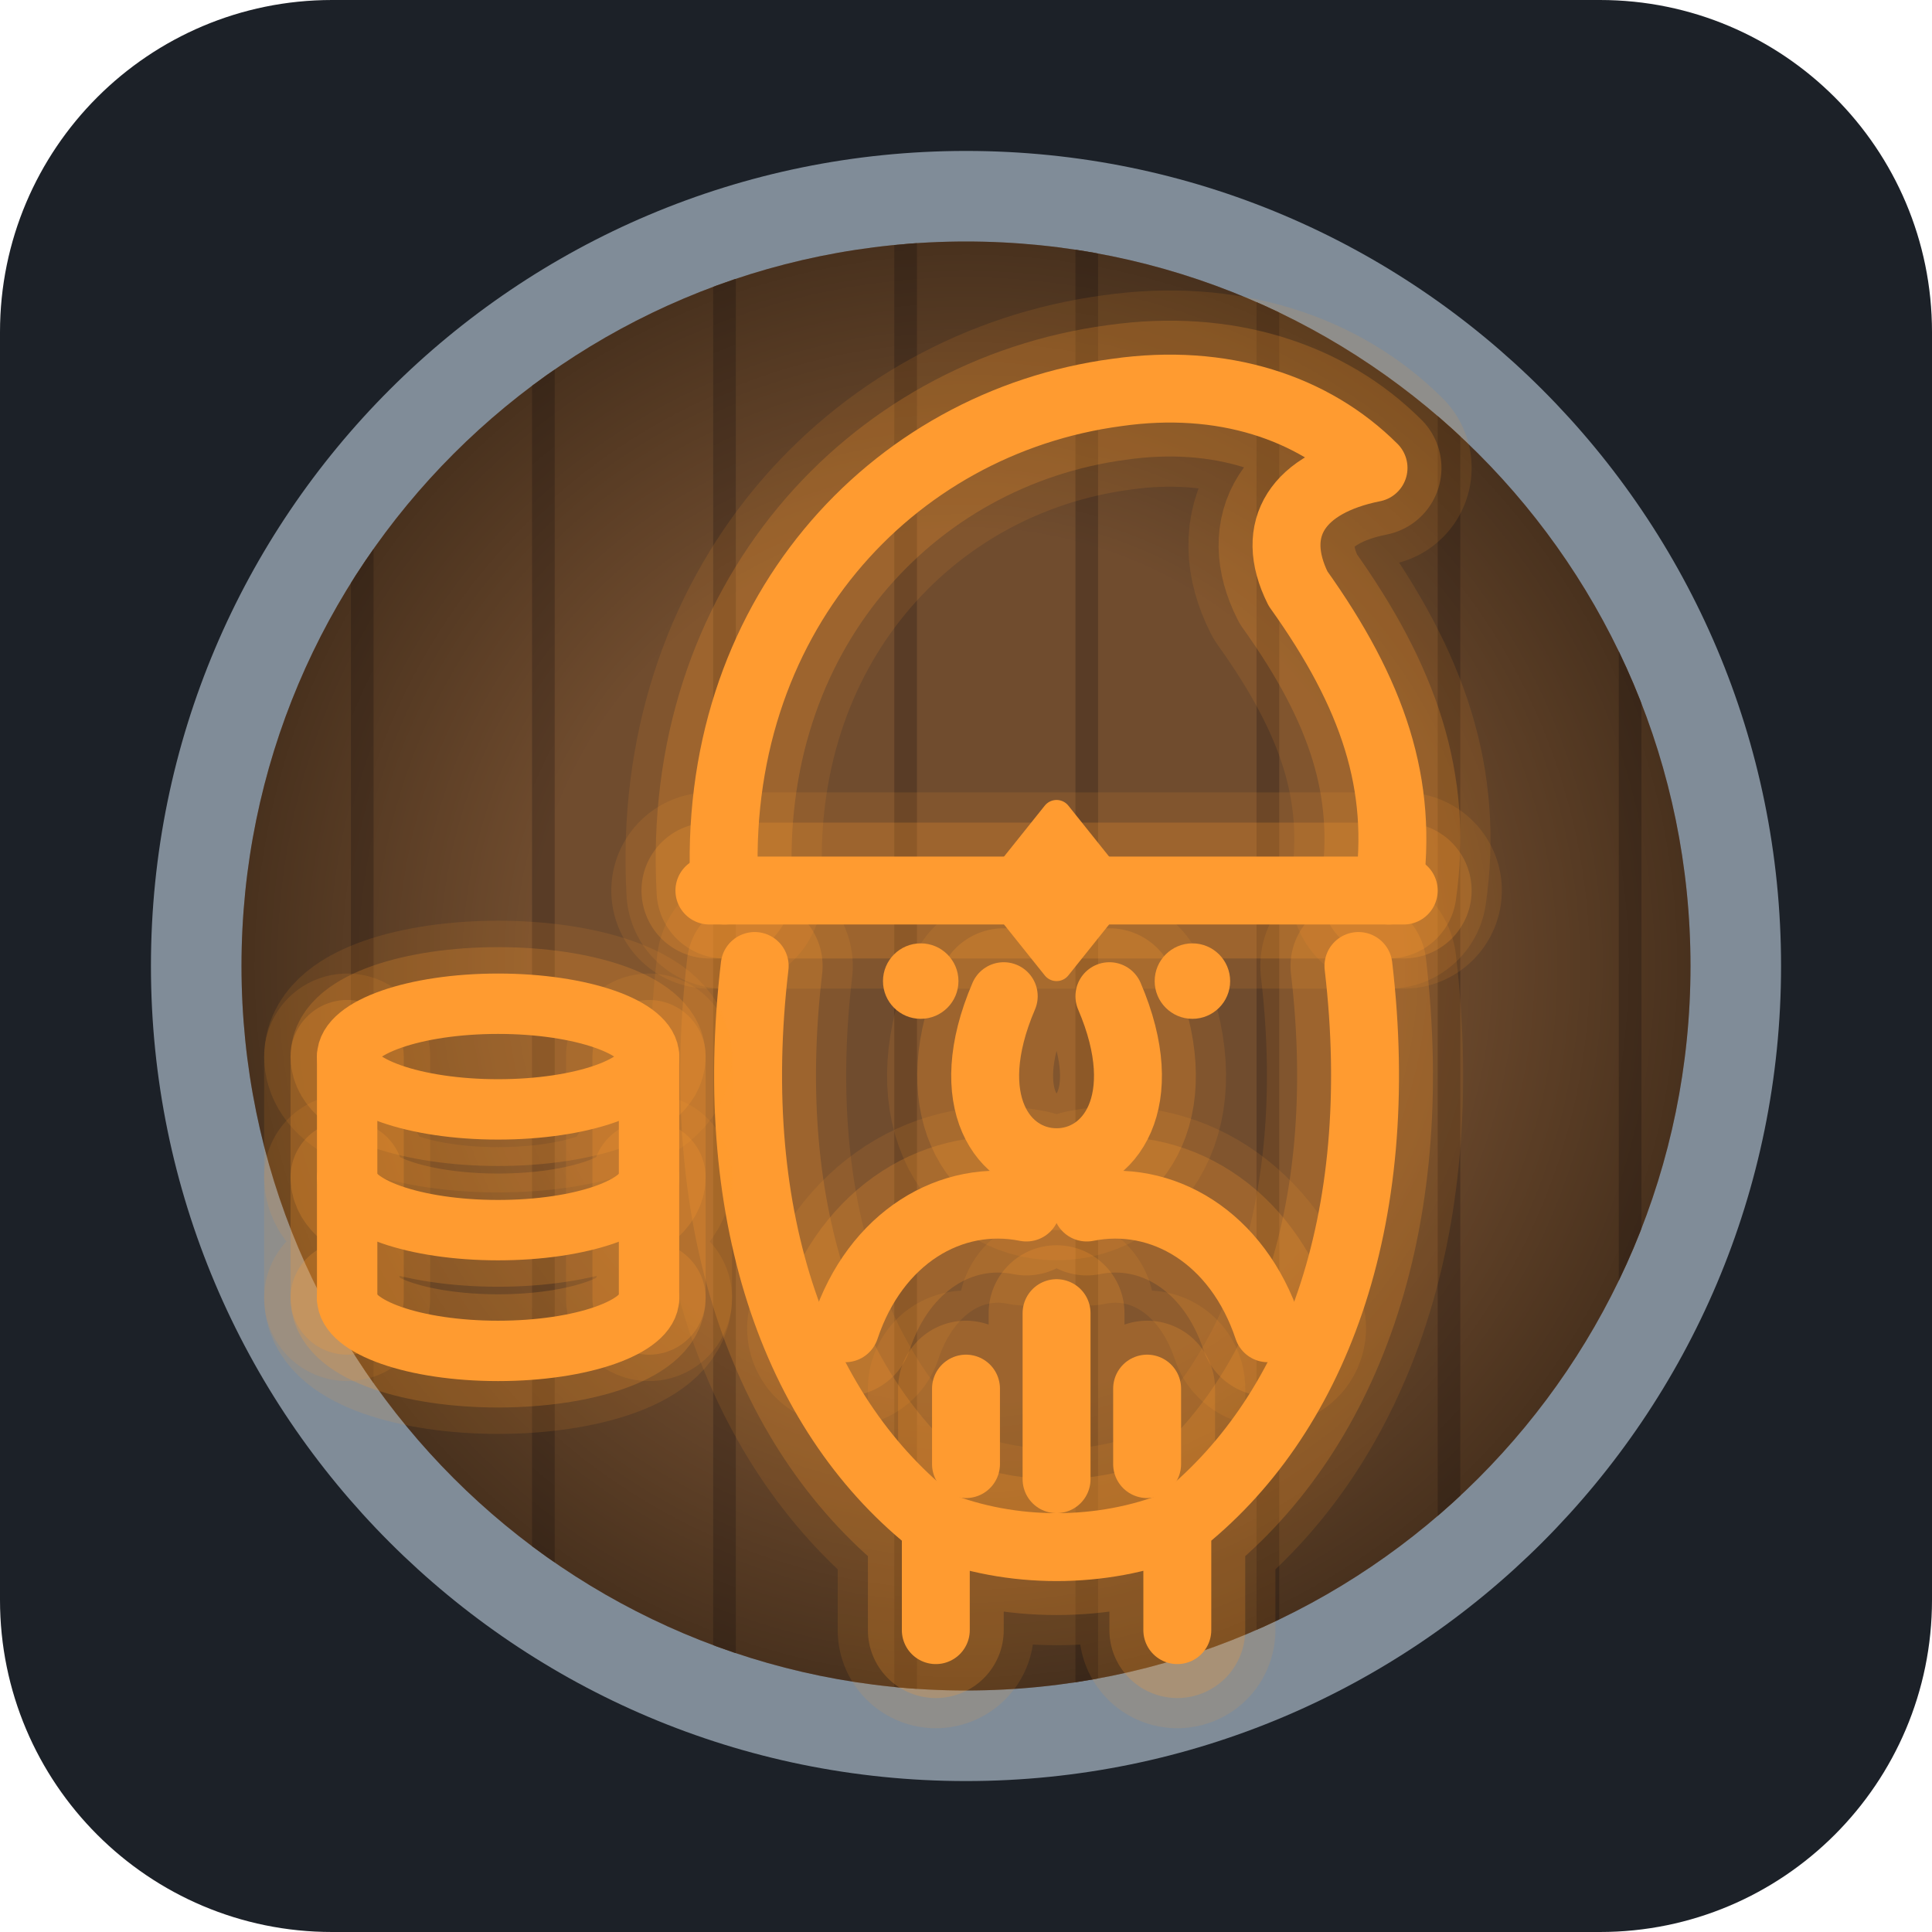
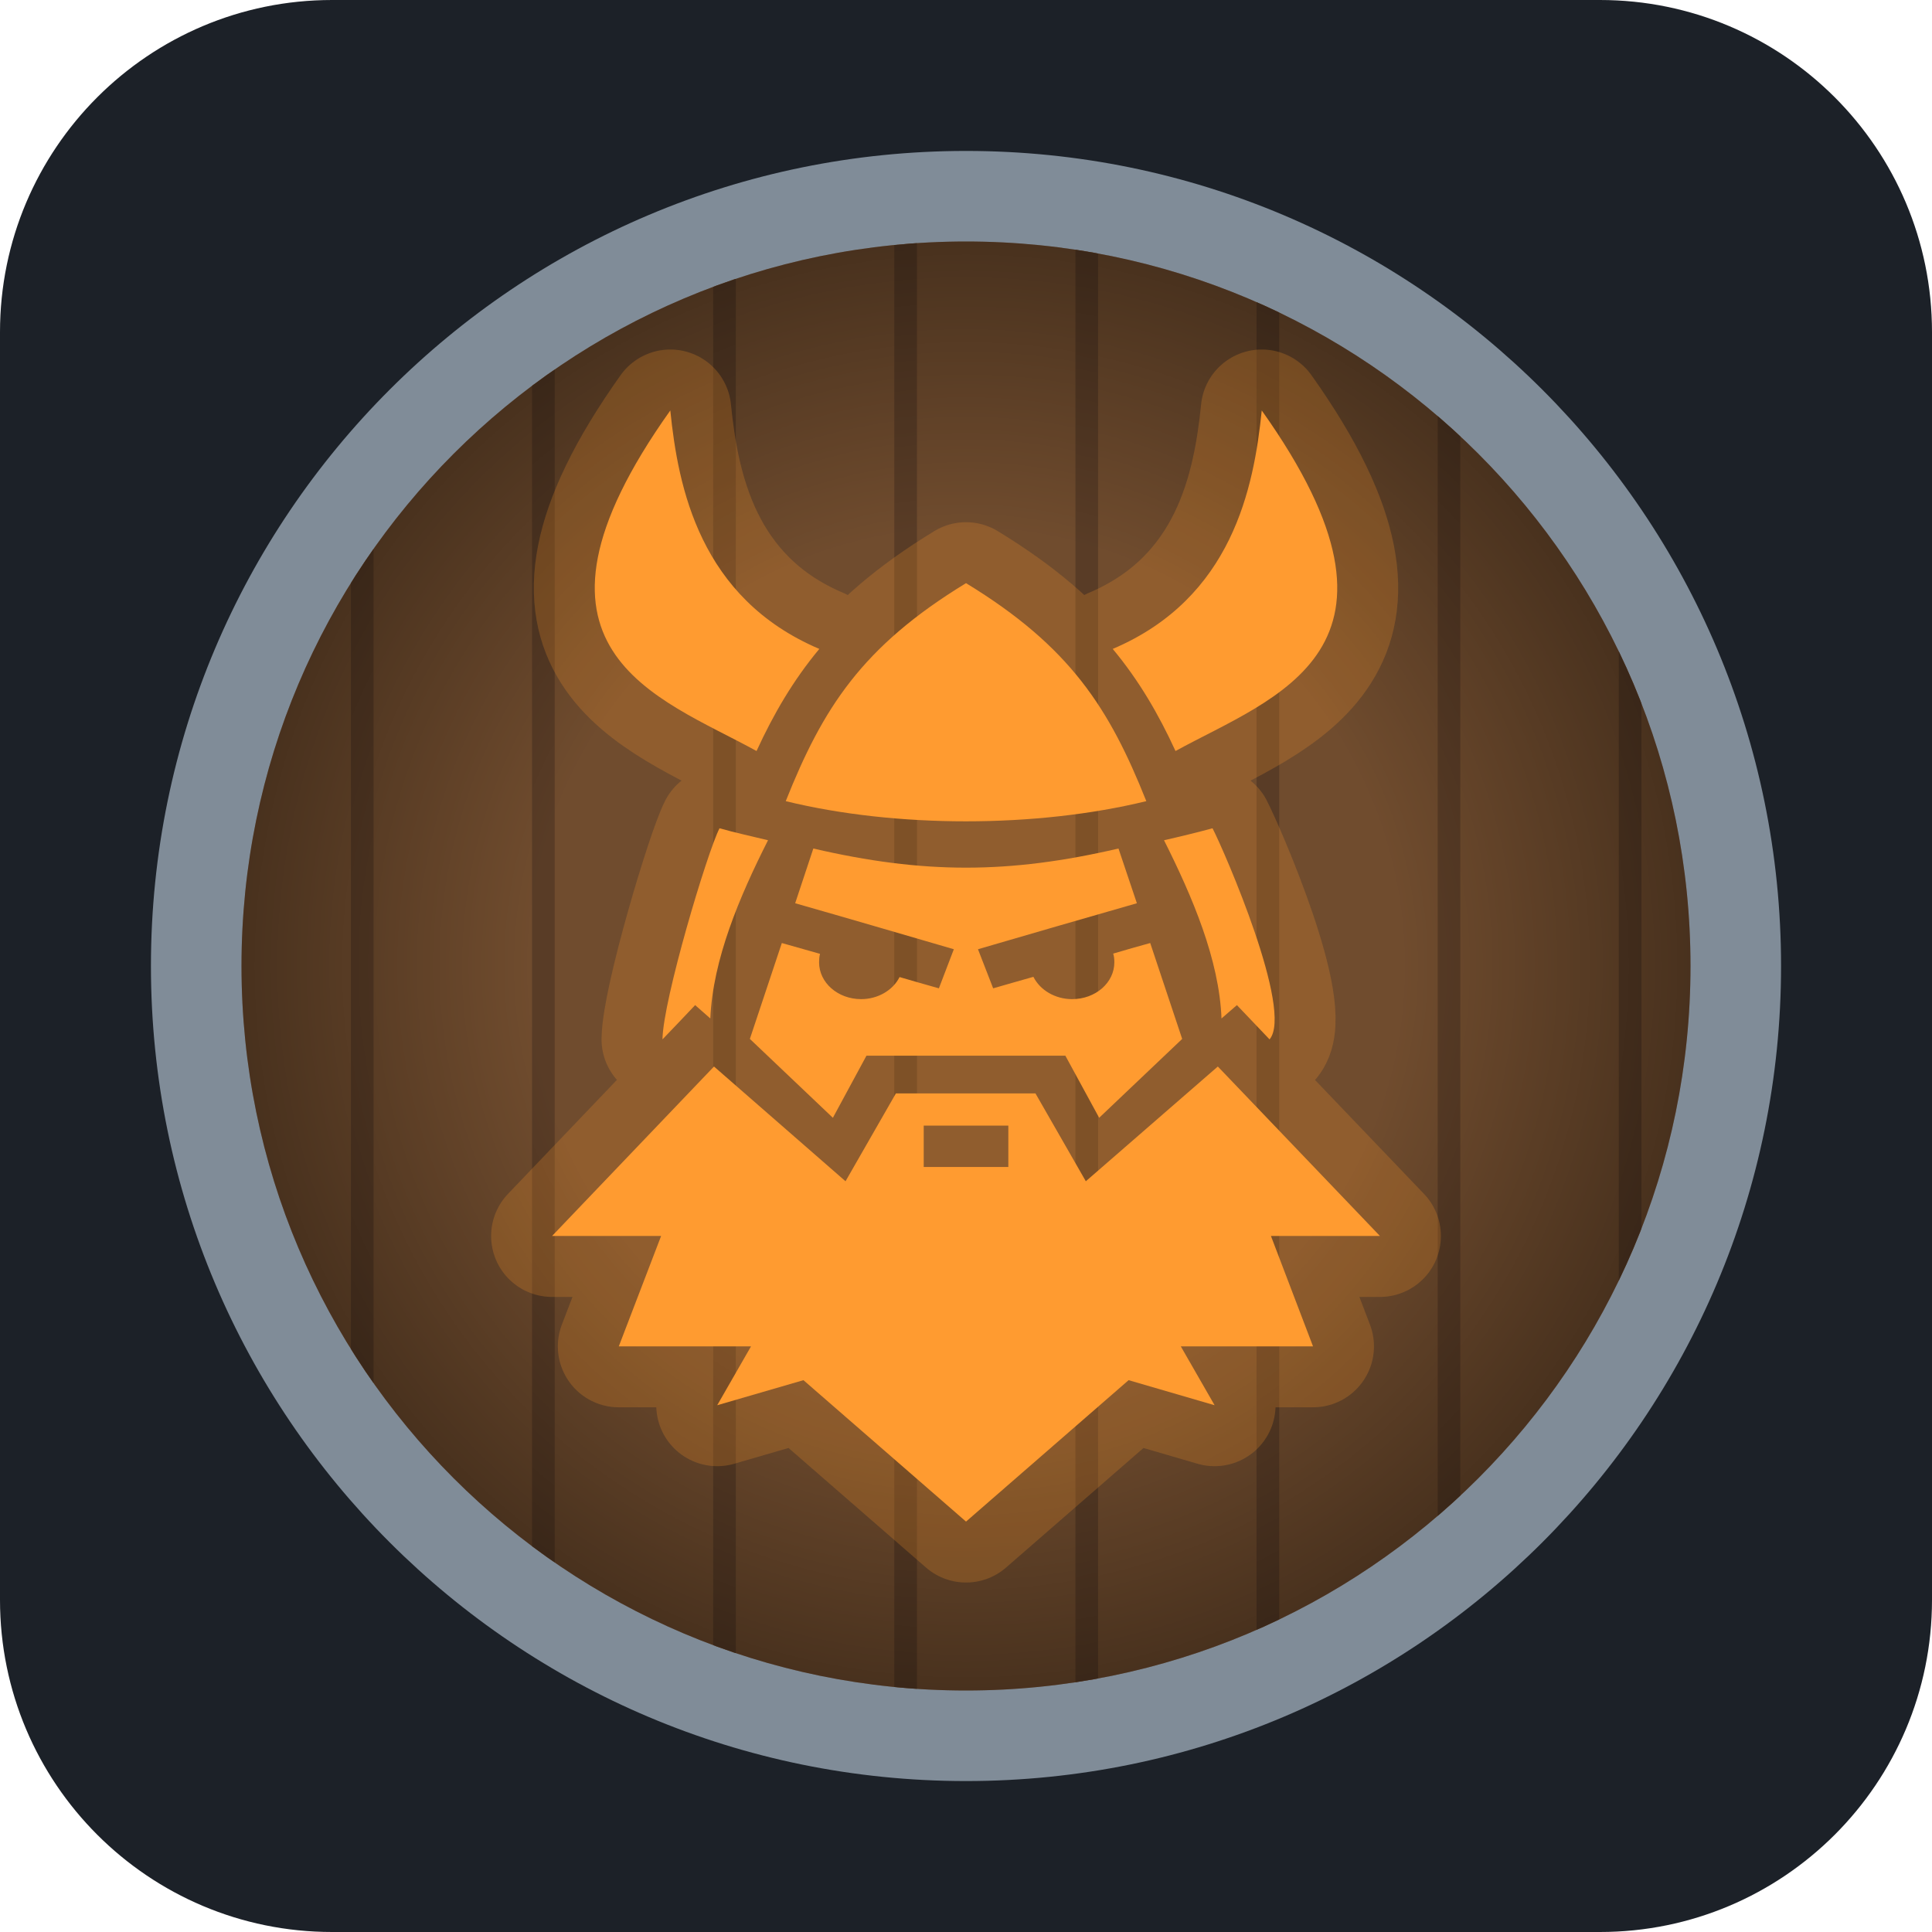
<svg xmlns="http://www.w3.org/2000/svg" width="256" height="256" viewBox="0 0 256 256">
  <defs>
    <clipPath id="wood">
      <circle cx="128" cy="128" r="96" />
    </clipPath>
    <radialGradient id="shade" cx="0.5" cy="0.5" r="0.5">
      <stop offset="0.6" stop-color="#000" stop-opacity="0" />
      <stop offset="1" stop-color="#000" stop-opacity="0.35" />
    </radialGradient>
  </defs>
  <rect width="256" height="256" rx="44" fill="#1c2128" />
  <circle cx="128" cy="128" r="108" fill="#808c98" />
  <circle cx="128" cy="128" r="96" fill="#704c2e" />
  <g clip-path="url(#wood)" stroke="#593c26" stroke-width="3">
    <path d="M 48 20 V 236 M 72 20 V 236 M 96 20 V 236 M 120 20 V 236 M 144 20 V 236 M 168 20 V 236 M 192 20 V 236 M 216 20 V 236" />
  </g>
  <circle cx="128" cy="128" r="96" fill="url(#shade)" />
-   <g transform="translate(140 132)" fill="none" stroke-linecap="round" stroke-linejoin="round">
-     <g id="dvergr">
-       <path d="M -44 -14 C -46 -50 -22 -76 8 -80 C 22 -82 34 -78 42 -70 C 32 -68 28 -62 32 -54 C 42 -40 46 -28 44 -14" />
-       <path d="M -46 -14 H 46" />
-       <path d="M -7 0 C -13 14 -7 22 0 22 C 7 22 13 14 7 0" />
-       <path d="M -4 28 C -14 26 -24 32 -28 44 M 4 28 C 14 26 24 32 28 44" />
-       <path d="M -40 -4 C -44 30 -34 56 -16 70 L -16 84 M 40 -4 C 44 30 34 56 16 70 L 16 84 M -16 70 C -6 74 6 74 16 70" />
-       <path d="M -12 52 V 62 M 0 42 V 64 M 12 52 V 62" />
-     </g>
-     <use href="#dvergr" stroke="#ff9b30" stroke-width="26" stroke-opacity="0.12" />
-     <use href="#dvergr" stroke="#ff9b30" stroke-width="18" stroke-opacity="0.22" />
-     <use href="#dvergr" stroke="#ff9b30" stroke-width="9" />
-     <path d="M 0 -24 L 8 -14 L 0 -4 L -8 -14 Z" fill="#ff9b30" stroke="#ff9b30" stroke-width="4" />
-     <circle cx="-18" cy="-2" r="5" fill="#ff9b30" />
-     <circle cx="18" cy="-2" r="5" fill="#ff9b30" />
-   </g>
-   <g transform="translate(66 162)" fill="none" stroke-linecap="round" stroke-linejoin="round">
-     <g id="coin">
-       <ellipse cx="0" cy="-22" rx="20" ry="7" />
-       <path d="M -20 -22 V 10 M 20 -22 V 10" />
-       <path d="M -20 -6 A 20 7 0 0 0 20 -6 M -20 10 A 20 7 0 0 0 20 10" />
-     </g>
-     <use href="#coin" stroke="#ff9b30" stroke-width="22" stroke-opacity="0.12" />
-     <use href="#coin" stroke="#ff9b30" stroke-width="15" stroke-opacity="0.22" />
-     <use href="#coin" stroke="#ff9b30" stroke-width="8" />
+   <g transform="translate(50.0 50.0) scale(0.3047)">
+     <path id="g" d="M127.4 14.4c-74.28 104.4-5.3 124.5 37.5 148.1 7.4-16.1 15.9-30.7 27.3-44.4-52-22.1-61.4-70.2-64.8-103.7zm257.2 0c-3.4 33.5-12.8 81.6-64.8 103.7 11.4 13.7 19.9 28.3 27.3 44.4 42.9-23.6 111.7-43.7 37.5-148.1zM256 89.5c-45.3 27.6-62.3 54.4-78.4 94.8 47.9 11.7 108.8 11.7 156.8 0-16.1-40.4-33.1-67.2-78.4-94.8zM148.8 196.1c-5.3 10.3-24.6 74.7-24.8 91.8 4.7-4.9 9.5-9.9 14.2-14.9l6.6 5.8c1.1-25.6 12.6-52.8 25.1-77.5-6.5-1.6-14.5-3.3-21.1-5.2zm214.4 0c-6.2 1.7-15.3 3.9-21.1 5.2 12.4 24.7 24 51.9 25 77.5l6.7-5.8 14.2 14.9c10.5-12.4-19.5-81.5-24.8-91.8zm-173.6 8.8l-7.9 23.8c22.8 6.5 43.6 12.6 69 20l-6.5 17c-5.6-1.6-11.4-3.2-17.1-4.9-2.9 5.8-9.5 9.6-16.7 9.6-10.2 0-18.3-7.2-18.3-16 0-1.3.1-2.5.4-3.7l-16.6-4.7-13.9 41.7 36.1 34.3 14.6-27h86.5l14.7 27 36.1-34.3-13.9-41.7c-5.4 1.5-10.8 3-16.1 4.6.4 1.2.5 2.5.5 3.8 0 8.8-8.1 16-18.4 16-7.3 0-13.9-3.9-16.8-9.7-5.9 1.7-11.7 3.3-17.5 5l-6.6-17c23.2-6.8 44.4-12.9 69.1-20l-8-23.8c-47.7 11.1-84.9 11.1-132.7 0zm-43.2 94.8l-70.42 73.7h47.42l-18.4 48h57.5L147.8 447l37.5-10.9 70.7 61.5 70.7-61.5 37.4 10.9-14.7-25.6h57.5l-18.3-48H436l-70.5-73.7-57.4 49.9-21.9-38.2h-60.7l-21.9 38.2zm91.2 25.7h36.8v18h-36.8z" fill="#ff9b30" stroke="#ff9b30" stroke-linejoin="round" stroke-width="53" stroke-opacity="0.12" fill-opacity="0" />
+     <use href="#g" stroke-width="30" stroke-opacity="0.22" />
+     <path d="M127.4 14.4c-74.28 104.4-5.3 124.5 37.5 148.1 7.4-16.1 15.9-30.7 27.3-44.4-52-22.1-61.4-70.2-64.8-103.7zm257.2 0c-3.4 33.5-12.8 81.6-64.8 103.7 11.4 13.7 19.9 28.3 27.3 44.4 42.9-23.6 111.7-43.7 37.5-148.1zM256 89.5c-45.3 27.6-62.3 54.4-78.4 94.8 47.9 11.7 108.8 11.7 156.8 0-16.1-40.4-33.1-67.2-78.4-94.8zM148.8 196.1c-5.3 10.3-24.6 74.7-24.8 91.8 4.7-4.9 9.5-9.9 14.2-14.9l6.6 5.8c1.1-25.6 12.6-52.8 25.1-77.5-6.5-1.6-14.5-3.3-21.1-5.2zm214.4 0c-6.2 1.7-15.3 3.9-21.1 5.2 12.4 24.7 24 51.9 25 77.5l6.7-5.8 14.2 14.9c10.5-12.4-19.5-81.5-24.8-91.8zm-173.6 8.8l-7.9 23.8c22.8 6.5 43.6 12.6 69 20l-6.5 17c-5.6-1.6-11.4-3.2-17.1-4.9-2.9 5.8-9.5 9.6-16.7 9.6-10.2 0-18.3-7.2-18.3-16 0-1.3.1-2.5.4-3.7l-16.6-4.7-13.9 41.7 36.1 34.3 14.6-27h86.5l14.7 27 36.1-34.3-13.9-41.7c-5.4 1.5-10.8 3-16.1 4.6.4 1.2.5 2.5.5 3.8 0 8.8-8.1 16-18.4 16-7.3 0-13.9-3.9-16.8-9.7-5.9 1.7-11.7 3.3-17.5 5l-6.6-17c23.2-6.8 44.4-12.9 69.1-20l-8-23.8c-47.7 11.1-84.9 11.1-132.7 0zm-43.2 94.8l-70.42 73.7h47.42l-18.4 48h57.5L147.8 447l37.5-10.9 70.7 61.5 70.7-61.5 37.4 10.9-14.7-25.6h57.5l-18.3-48H436l-70.5-73.7-57.4 49.9-21.9-38.2h-60.7l-21.9 38.2zm91.2 25.7h36.8v18h-36.8z" fill="#ff9b30" />
  </g>
</svg>
